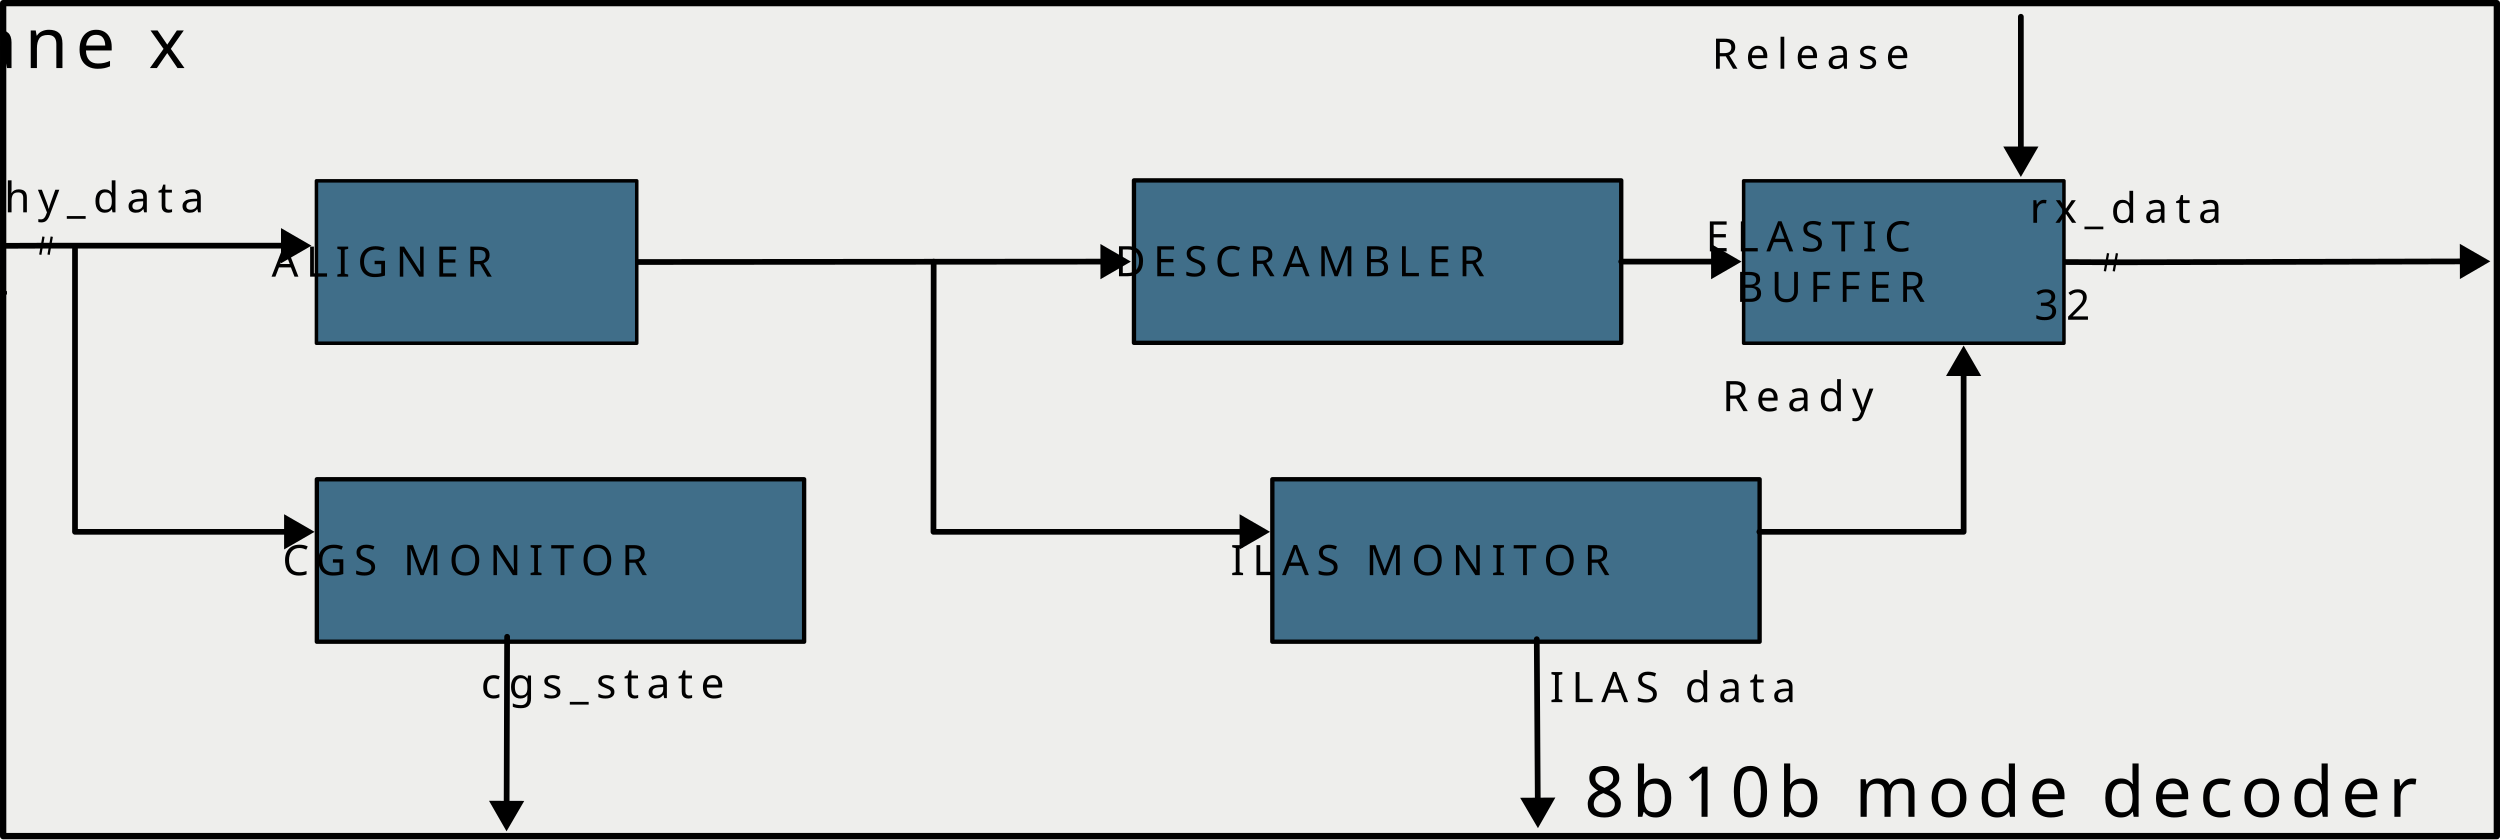
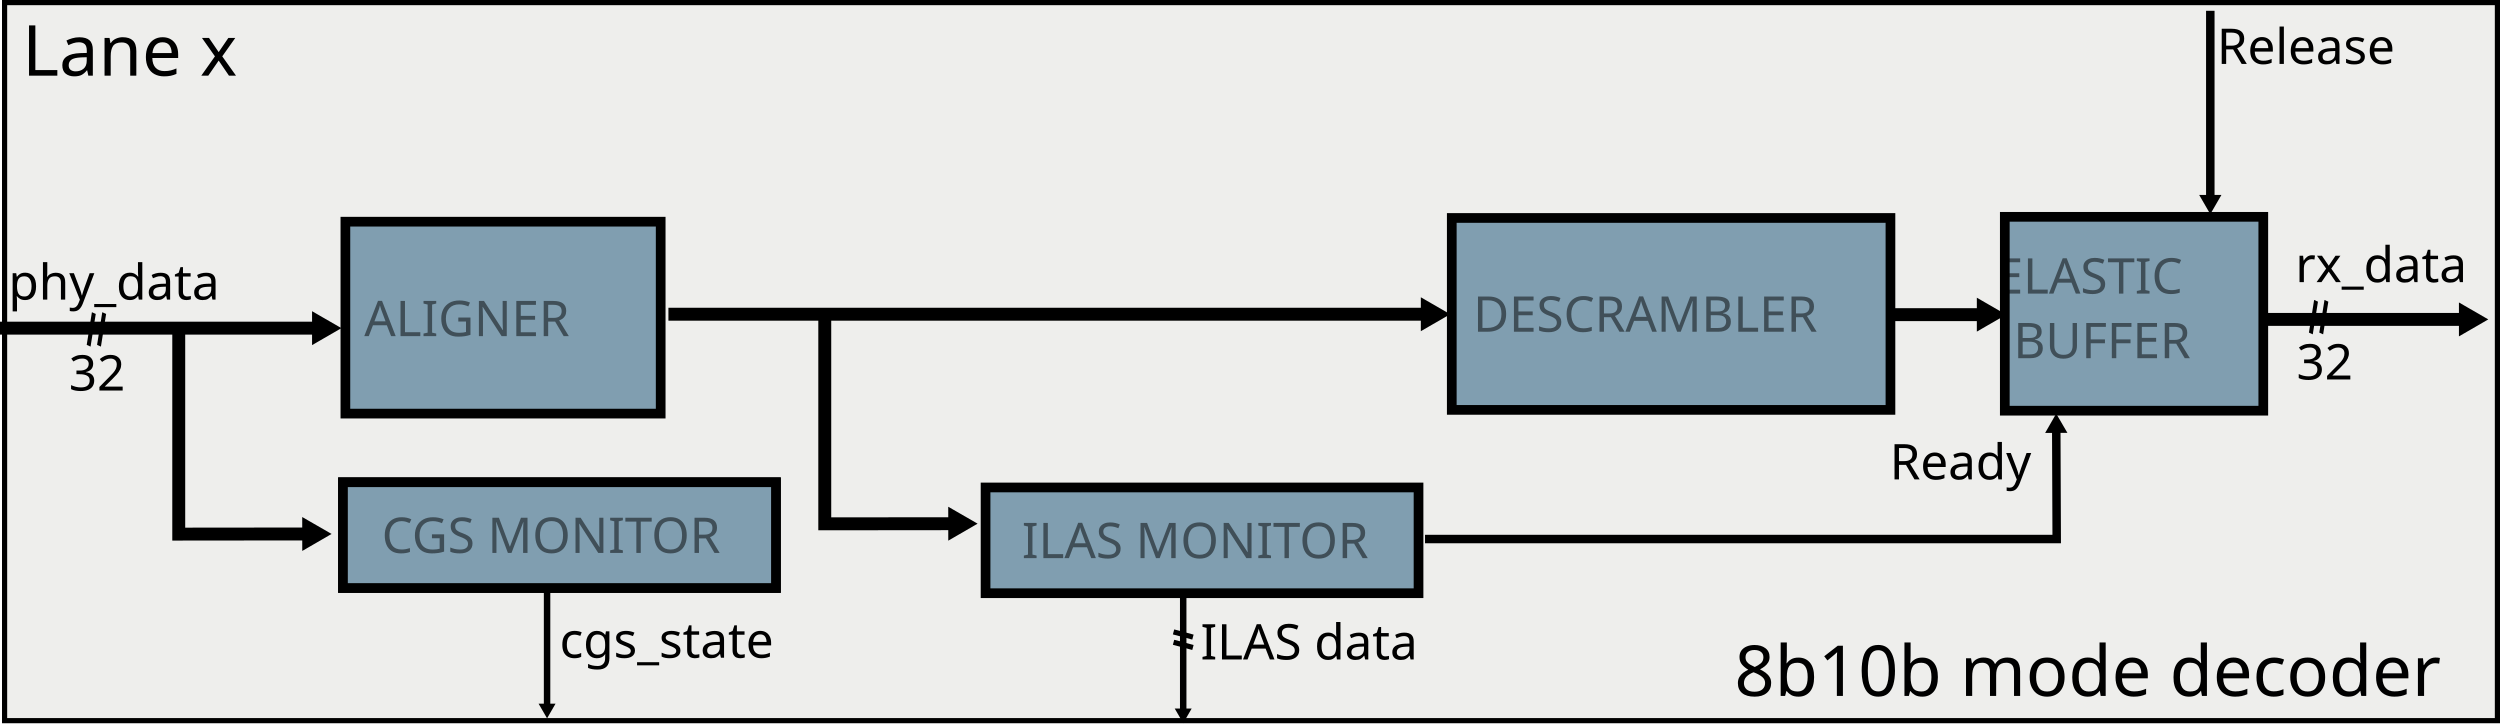
- <svg xmlns="http://www.w3.org/2000/svg" width="188.57mm" height="63.303mm" viewBox="0 0 712.707 239.257" version="1.1" id="svg1">
+ <svg xmlns="http://www.w3.org/2000/svg" width="188mm" height="54.388mm" viewBox="0 0 710.551 205.56" version="1.1" id="svg1">
  <defs id="defs1">
    <marker style="overflow:visible" id="Stop" refX="0" refY="0" orient="10" markerWidth="0.4" markerHeight="0.4" viewBox="0 0 1 1" preserveAspectRatio="xMidYMid">
      <path style="fill:none;stroke:context-stroke;stroke-width:1" d="M 0,4 V -4" id="path23" />
    </marker>
    <marker style="overflow:visible" id="Triangle" refX="0" refY="0" orient="auto-start-reverse" markerWidth="1" markerHeight="1" viewBox="0 0 1 1" preserveAspectRatio="xMidYMid">
      <path transform="scale(0.5)" style="fill:context-stroke;fill-rule:evenodd;stroke:context-stroke;stroke-width:1pt" d="M 5.77,0 -2.88,5 V -5 Z" id="path135" />
    </marker>
    <marker style="overflow:visible" id="Triangle-4" refX="0" refY="0" orient="auto-start-reverse" markerWidth="1" markerHeight="1" viewBox="0 0 1 1" preserveAspectRatio="xMidYMid">
      <path transform="scale(0.5)" style="fill:context-stroke;fill-rule:evenodd;stroke:context-stroke;stroke-width:1pt" d="M 5.77,0 -2.88,5 V -5 Z" id="path135-0" />
    </marker>
+     <linearGradient id="linearGradient4921" gradientTransform="matrix(0.00225797,0,0,8.3413105e-4,-1376.253,-1193.857)">
+       <stop id="stop4919" offset="0" style="stop-color:#809eb0;stop-opacity:1;" />
+     </linearGradient>
+     <marker orient="auto" refY="0" refX="0" id="TriangleOutS" style="overflow:visible">
+       <path id="path4063" d="M 1.231,0 -0.614,1.067 v -2.133 z" style="fill-rule:evenodd;stroke:#000000;stroke-width:0.213pt" />
+     </marker>
+     <marker orient="auto" refY="0" refX="0" id="marker10061" style="overflow:visible">
+       <path id="path10063" d="M 1.231,0 -0.614,1.067 v -2.133 z" style="fill-rule:evenodd;stroke:#000000;stroke-width:0.213pt" />
+     </marker>
+     <marker orient="auto" refY="0" refX="0" id="marker3" style="overflow:visible">
+       <path id="path3" d="M 1.231,0 -0.614,1.067 v -2.133 z" style="fill-rule:evenodd;stroke:#000000;stroke-width:0.213pt" />
+     </marker>
+     <marker orient="auto" refY="0" refX="0" id="marker4" style="overflow:visible">
+       <path id="path4" d="M 1.231,0 -0.614,1.067 v -2.133 z" style="fill-rule:evenodd;stroke:#000000;stroke-width:0.213pt" />
+     </marker>
+     <marker orient="auto" refY="0" refX="0" id="marker5" style="overflow:visible">
+       <path id="path5" d="M 1.231,0 -0.614,1.067 v -2.133 z" style="fill-rule:evenodd;stroke:#000000;stroke-width:0.213pt" />
+     </marker>
+     <marker orient="auto" refY="0" refX="0" id="marker6" style="overflow:visible">
+       <path id="path6" d="M 1.231,0 -0.614,1.067 v -2.133 z" style="fill-rule:evenodd;stroke:#000000;stroke-width:0.213pt" />
+     </marker>
+     <marker orient="auto" refY="0" refX="0" id="marker7" style="overflow:visible">
+       <path id="path7" d="M 1.231,0 -0.614,1.067 v -2.133 z" style="fill-rule:evenodd;stroke:#000000;stroke-width:0.213pt" />
+     </marker>
+     <marker orient="auto" refY="0" refX="0" id="marker8" style="overflow:visible">
+       <path id="path8" d="M 1.231,0 -0.614,1.067 v -2.133 z" style="fill-rule:evenodd;stroke:#000000;stroke-width:0.213pt" />
+     </marker>
+     <marker orient="auto" refY="0" refX="0" id="marker9" style="overflow:visible">
+       <path id="path9" d="M 1.231,0 -0.614,1.067 v -2.133 z" style="fill-rule:evenodd;stroke:#000000;stroke-width:0.213pt" />
+     </marker>
+     <marker orient="auto" refY="0" refX="0" id="marker10" style="overflow:visible">
+       <path id="path10" d="M 1.231,0 -0.614,1.067 v -2.133 z" style="fill-rule:evenodd;stroke:#000000;stroke-width:0.213pt" />
+     </marker>
  </defs>
-   <g id="layer1" transform="translate(447.9403,516.6083)">
-     <rect style="fill:#eeeeec;fill-opacity:1;stroke:#000000;stroke-width:1.795;stroke-linejoin:round;stroke-dasharray:none" id="rect1" width="710.912" height="237.462" x="-447.043" y="-515.711" />
-     <text xml:space="preserve" style="font-style:normal;font-variant:normal;font-weight:normal;font-stretch:normal;font-size:12px;font-family:sans-serif;-inkscape-font-specification:'sans-serif, Normal';font-variant-ligatures:normal;font-variant-caps:normal;font-variant-numeric:normal;font-variant-east-asian:normal;text-align:center;letter-spacing:2.158px;word-spacing:0px;text-anchor:middle;fill:#000000;fill-opacity:1;stroke:none;stroke-width:1.468;stroke-linejoin:round" x="39.998" y="-316.444" id="text2-1-4-2-9-58-6-0-0">
-       <tspan x="41.077" y="-316.444" id="tspan3-9-1-6-9-8-74-8-4" style="font-style:normal;font-variant:normal;font-weight:normal;font-stretch:normal;font-size:12px;font-family:sans-serif;-inkscape-font-specification:'sans-serif, Normal';font-variant-ligatures:normal;font-variant-caps:normal;font-variant-numeric:normal;font-variant-east-asian:normal;fill:#000000;stroke:none;stroke-width:1.468">ILAS data</tspan>
+   <g id="layer1" transform="translate(1089.136,847.6447)">
+     <rect y="-846.91" x="-1087.834" height="204.09" width="708.515" id="rect16023" style="fill:#eeeeec;fill-opacity:1;fill-rule:evenodd;stroke:#000000;stroke-width:1.469;stroke-linecap:square;stroke-linejoin:miter;stroke-miterlimit:4;stroke-dasharray:none;stroke-dashoffset:0;stroke-opacity:1" />
+     <rect y="-785.695" x="-676.512" height="54.548" width="124.681" id="rect16035" style="fill:url(#linearGradient4921);fill-opacity:1;fill-rule:evenodd;stroke:#000000;stroke-width:2.755;stroke-linecap:square;stroke-linejoin:miter;stroke-miterlimit:4;stroke-dasharray:none;stroke-dashoffset:0;stroke-opacity:1" />
+     <text xml:space="preserve" style="font-style:normal;font-variant:normal;font-weight:normal;font-stretch:normal;font-size:14px;line-height:0%;font-family:sans-serif;-inkscape-font-specification:'sans-serif, Normal';letter-spacing:0px;word-spacing:0px;opacity:0.5;fill:#000000;fill-opacity:1;stroke:none;stroke-width:0.367;font-variant-ligatures:normal;font-variant-caps:normal;font-variant-numeric:normal;font-variant-east-asian:normal" x="-670.422" y="-753.362" id="text16039">
+       <tspan style="font-style:normal;font-variant:normal;font-weight:normal;font-stretch:normal;font-size:14px;line-height:1.25;font-family:sans-serif;-inkscape-font-specification:'sans-serif, Normal';stroke-width:0.367;font-variant-ligatures:normal;font-variant-caps:normal;font-variant-numeric:normal;font-variant-east-asian:normal" id="tspan16037" x="-670.422" y="-753.362">DESCRAMBLER</tspan>
    </text>
-     <text xml:space="preserve" style="font-style:normal;font-variant:normal;font-weight:normal;font-stretch:normal;font-size:12px;font-family:sans-serif;-inkscape-font-specification:'sans-serif, Normal';font-variant-ligatures:normal;font-variant-caps:normal;font-variant-numeric:normal;font-variant-east-asian:normal;text-align:center;letter-spacing:2.158px;word-spacing:0px;text-anchor:middle;fill:#000000;fill-opacity:1;stroke:none;stroke-width:1.468;stroke-linejoin:round" x="133.499" y="-283.757" id="text2-1-4-2-9-58-6-0-0-7">
-       <tspan x="134.578" y="-283.757" id="tspan3-9-1-6-9-8-74-8-4-9" style="font-style:normal;font-variant:normal;font-weight:normal;font-stretch:normal;font-size:20px;font-family:Sans;-inkscape-font-specification:'Sans, Normal';font-variant-ligatures:normal;font-variant-caps:normal;font-variant-numeric:normal;font-variant-east-asian:normal;fill:#000000;stroke:none;stroke-width:1.468">8b10b mode decoder</tspan>
+     <rect y="-709.099" x="-809.02" height="30.057" width="123.06" id="rect16047" style="fill:url(#linearGradient4921);fill-opacity:1;fill-rule:evenodd;stroke:#000000;stroke-width:2.755;stroke-linecap:square;stroke-linejoin:miter;stroke-miterlimit:4;stroke-dasharray:none;stroke-dashoffset:0;stroke-opacity:1" />
+     <text xml:space="preserve" style="font-style:normal;font-variant:normal;font-weight:normal;font-stretch:normal;font-size:14px;line-height:0%;font-family:sans-serif;-inkscape-font-specification:'sans-serif, Normal';letter-spacing:0px;word-spacing:0px;opacity:0.5;fill:#000000;fill-opacity:1;stroke:none;stroke-width:0.367;font-variant-ligatures:normal;font-variant-caps:normal;font-variant-numeric:normal;font-variant-east-asian:normal" x="-798.69" y="-689.013" id="text16051">
+       <tspan style="font-style:normal;font-variant:normal;font-weight:normal;font-stretch:normal;font-size:14px;line-height:1.25;font-family:sans-serif;-inkscape-font-specification:'sans-serif, Normal';stroke-width:0.367;font-variant-ligatures:normal;font-variant-caps:normal;font-variant-numeric:normal;font-variant-east-asian:normal" id="tspan16049" x="-798.69" y="-689.013">ILAS MONITOR</tspan>
    </text>
-     <g id="g5" transform="matrix(0.4316858,0,0,0.4316858,-257.3944,-282.0089)">
-       <g id="g1" transform="translate(200.1735,-218.2678)">
-         <rect style="fill:#406e89;fill-opacity:1;stroke:#000000;stroke-width:2.868;stroke-linejoin:round" id="rect2-2-7" width="321.794" height="107.267" x="107.287" y="-206.048" />
-         <text xml:space="preserve" style="font-style:normal;font-variant:normal;font-weight:normal;font-stretch:normal;font-size:27.798px;font-family:sans-serif;-inkscape-font-specification:'sans-serif, Normal';font-variant-ligatures:normal;font-variant-caps:normal;font-variant-numeric:normal;font-variant-east-asian:normal;text-align:center;letter-spacing:5px;word-spacing:0px;text-anchor:middle;fill:#000000;fill-opacity:1;stroke:none;stroke-width:3.402;stroke-linejoin:round" x="266.83" y="-142.721" id="text2-1-9">
-           <tspan x="269.33" y="-142.721" id="tspan3-9-0" style="font-style:normal;font-variant:normal;font-weight:normal;font-stretch:normal;font-size:27.798px;font-family:sans-serif;-inkscape-font-specification:'sans-serif, Normal';font-variant-ligatures:normal;font-variant-caps:normal;font-variant-numeric:normal;font-variant-east-asian:normal;fill:#000000;stroke:none">DESCRAMBLER</tspan>
-         </text>
-       </g>
-       <g id="g2-2" transform="translate(905.5595,-62.91791)">
-         <g id="g9" transform="translate(-1245.007,42.02537)">
-           <rect style="fill:#406e89;fill-opacity:1;stroke:#000000;stroke-width:2.868;stroke-linejoin:round" id="rect2-2-7-1" width="321.794" height="107.267" x="107.287" y="-206.048" />
-           <text xml:space="preserve" style="font-style:normal;font-variant:normal;font-weight:normal;font-stretch:normal;font-size:27.798px;font-family:sans-serif;-inkscape-font-specification:'sans-serif, Normal';font-variant-ligatures:normal;font-variant-caps:normal;font-variant-numeric:normal;font-variant-east-asian:normal;text-align:center;letter-spacing:5px;word-spacing:0px;text-anchor:middle;fill:#000000;fill-opacity:1;stroke:none;stroke-width:3.402;stroke-linejoin:round" x="267.383" y="-142.721" id="text2-1-9-2">
-             <tspan x="269.883" y="-142.721" id="tspan3-9-0-5" style="font-style:normal;font-variant:normal;font-weight:normal;font-stretch:normal;font-size:27.798px;font-family:sans-serif;-inkscape-font-specification:'sans-serif, Normal';font-variant-ligatures:normal;font-variant-caps:normal;font-variant-numeric:normal;font-variant-east-asian:normal;fill:#000000;stroke:none">CGS MONITOR</tspan>
-           </text>
-         </g>
-         <g id="g2-7" transform="translate(-614.0029,42.02537)">
-           <rect style="fill:#406e89;fill-opacity:1;stroke:#000000;stroke-width:2.868;stroke-linejoin:round" id="rect2-2-7-0" width="321.794" height="107.267" x="107.287" y="-206.048" />
-           <text xml:space="preserve" style="font-style:normal;font-variant:normal;font-weight:normal;font-stretch:normal;font-size:27.798px;font-family:sans-serif;-inkscape-font-specification:'sans-serif, Normal';font-variant-ligatures:normal;font-variant-caps:normal;font-variant-numeric:normal;font-variant-east-asian:normal;text-align:center;letter-spacing:5px;word-spacing:0px;text-anchor:middle;fill:#000000;fill-opacity:1;stroke:none;stroke-width:3.402;stroke-linejoin:round" x="267.24" y="-142.721" id="text2-1-9-01">
-             <tspan x="269.74" y="-142.721" id="tspan3-9-0-0" style="font-style:normal;font-variant:normal;font-weight:normal;font-stretch:normal;font-size:27.798px;font-family:sans-serif;-inkscape-font-specification:'sans-serif, Normal';font-variant-ligatures:normal;font-variant-caps:normal;font-variant-numeric:normal;font-variant-east-asian:normal;fill:#000000;stroke:none">ILAS MONITOR</tspan>
-           </text>
-         </g>
-         <path style="fill:none;stroke:#000000;stroke-width:3.78;stroke-linecap:round;stroke-linejoin:round;stroke-dasharray:none;marker-end:url(#Triangle)" d="m -941.902,-307.494 328.359,-0.271" id="path15" />
-         <path style="fill:none;stroke:#000000;stroke-width:3.78;stroke-linecap:round;stroke-linejoin:round;stroke-dasharray:none;marker-end:url(#Triangle)" d="m -276.305,-307.765 66.043,10e-6" id="path16" />
-         <path style="fill:none;stroke:#000000;stroke-width:3.78;stroke-linecap:round;stroke-linejoin:round;stroke-dasharray:none;marker-mid:url(#Stop);marker-end:url(#Triangle)" d="m -1342.699,-318.194 23.394,-0.093 h 5.474 159.138" id="path17" />
-         <path style="fill:none;stroke:#000000;stroke-width:3.78;stroke-linecap:round;stroke-linejoin:round;stroke-dasharray:none;marker-end:url(#Triangle)" d="m -1297.433,-316.304 v 186.994 h 144.79" id="path18" />
-         <path style="fill:none;stroke:#000000;stroke-width:3.78;stroke-linecap:round;stroke-linejoin:round;stroke-dasharray:none;marker-end:url(#Triangle)" d="m -730.369,-307.759 -0.135,178.449 h 208.861" id="path19" />
-         <path style="fill:none;stroke:#000000;stroke-width:3.78;stroke-linecap:round;stroke-linejoin:round;stroke-dasharray:none;marker-end:url(#Triangle)" d="m -185.085,-129.31 h 134.896 l 2.7e-5,-109.606" id="path20" />
-         <path style="fill:none;stroke:#000000;stroke-width:3.78;stroke-linecap:round;stroke-linejoin:round;stroke-dasharray:none;marker-end:url(#Triangle)" d="m -12.394,-469.467 v 92.386" id="path21" />
-         <path style="fill:none;stroke:#000000;stroke-width:3.78;stroke-linecap:round;stroke-linejoin:round;stroke-dasharray:none;marker-mid:url(#Stop);marker-end:url(#Triangle)" d="m 16.064,-307.494 28.084,0.148 5.864,0.031 234.21,-0.589" id="path22" />
-       </g>
-       <g id="g2" transform="translate(594.222,-217.9965)">
-         <rect style="fill:#406e89;fill-opacity:1;stroke:#000000;stroke-width:2.325;stroke-linejoin:round" id="rect2-2-7-5" width="211.533" height="107.267" x="115.868" y="-206.048" />
-         <text xml:space="preserve" style="font-style:normal;font-variant:normal;font-weight:normal;font-stretch:normal;font-size:27.798px;font-family:sans-serif;-inkscape-font-specification:'sans-serif, Normal';font-variant-ligatures:normal;font-variant-caps:normal;font-variant-numeric:normal;font-variant-east-asian:normal;text-align:center;letter-spacing:5px;word-spacing:0px;text-anchor:middle;fill:#000000;fill-opacity:1;stroke:none;stroke-width:3.402;stroke-linejoin:round" x="223.353" y="-159.414" id="text2-1-9-0">
-           <tspan x="223.353" y="-159.414" id="tspan3-9-0-8" style="font-style:normal;font-variant:normal;font-weight:normal;font-stretch:normal;font-size:27.798px;font-family:sans-serif;-inkscape-font-specification:'sans-serif, Normal';font-variant-ligatures:normal;font-variant-caps:normal;font-variant-numeric:normal;font-variant-east-asian:normal;fill:#000000;stroke:none">ELASTIC</tspan>
-           <tspan x="225.853" y="-126.08" style="font-style:normal;font-variant:normal;font-weight:normal;font-stretch:normal;font-size:27.798px;font-family:sans-serif;-inkscape-font-specification:'sans-serif, Normal';font-variant-ligatures:normal;font-variant-caps:normal;font-variant-numeric:normal;font-variant-east-asian:normal;fill:#000000;stroke:none" id="tspan1">BUFFER</tspan>
-         </text>
-       </g>
-       <g id="g2-9" transform="translate(936.5938,-206.0809)">
-         <g id="g8" transform="translate(-1284.893,-11.91554)">
-           <rect style="fill:#406e89;fill-opacity:1;stroke:#000000;stroke-width:2.325;stroke-linejoin:round" id="rect2-2-7-5-0" width="211.533" height="107.267" x="115.868" y="-206.048" />
-           <text xml:space="preserve" style="font-style:normal;font-variant:normal;font-weight:normal;font-stretch:normal;font-size:27.798px;font-family:sans-serif;-inkscape-font-specification:'sans-serif, Normal';font-variant-ligatures:normal;font-variant-caps:normal;font-variant-numeric:normal;font-variant-east-asian:normal;text-align:center;letter-spacing:5px;word-spacing:0px;text-anchor:middle;fill:#000000;fill-opacity:1;stroke:none;stroke-width:3.402;stroke-linejoin:round" x="221.413" y="-142.734" id="text2-1-9-0-1">
-             <tspan x="223.913" y="-142.734" style="font-style:normal;font-variant:normal;font-weight:normal;font-stretch:normal;font-size:27.798px;font-family:sans-serif;-inkscape-font-specification:'sans-serif, Normal';font-variant-ligatures:normal;font-variant-caps:normal;font-variant-numeric:normal;font-variant-east-asian:normal;fill:#000000;stroke:none" id="tspan1-3">ALIGNER</tspan>
-           </text>
-         </g>
-       </g>
-       <text xml:space="preserve" style="font-style:normal;font-variant:normal;font-weight:normal;font-stretch:normal;font-size:46.33px;font-family:sans-serif;-inkscape-font-specification:'sans-serif, Normal';font-variant-ligatures:normal;font-variant-caps:normal;font-variant-numeric:normal;font-variant-east-asian:normal;text-align:center;letter-spacing:5px;word-spacing:0px;text-anchor:middle;fill:#000000;fill-opacity:1;stroke:none;stroke-width:3.402;stroke-linejoin:round" x="-347.357" y="-498.495" id="text2-1-4-2-9">
-         <tspan x="-344.857" y="-498.495" id="tspan3-9-1-6-9" style="font-style:normal;font-variant:normal;font-weight:normal;font-stretch:normal;font-size:46.33px;font-family:sans-serif;-inkscape-font-specification:'sans-serif, Normal';font-variant-ligatures:normal;font-variant-caps:normal;font-variant-numeric:normal;font-variant-east-asian:normal;fill:#000000;stroke:none">Lane x</tspan>
-       </text>
-       <text xml:space="preserve" style="font-style:normal;font-variant:normal;font-weight:normal;font-stretch:normal;font-size:27.798px;font-family:sans-serif;-inkscape-font-specification:'sans-serif, Normal';font-variant-ligatures:normal;font-variant-caps:normal;font-variant-numeric:normal;font-variant-east-asian:normal;text-align:center;letter-spacing:5px;word-spacing:0px;text-anchor:middle;fill:#000000;fill-opacity:1;stroke:none;stroke-width:3.402;stroke-linejoin:round" x="792.143" y="-498.059" id="text2-1-4-2-9-58">
-         <tspan x="794.643" y="-498.059" id="tspan3-9-1-6-9-8" style="font-style:normal;font-variant:normal;font-weight:normal;font-stretch:normal;font-size:27.798px;font-family:sans-serif;-inkscape-font-specification:'sans-serif, Normal';font-variant-ligatures:normal;font-variant-caps:normal;font-variant-numeric:normal;font-variant-east-asian:normal;fill:#000000;stroke:none">Release</tspan>
-       </text>
-       <text xml:space="preserve" style="font-style:normal;font-variant:normal;font-weight:normal;font-stretch:normal;font-size:27.798px;font-family:sans-serif;-inkscape-font-specification:'sans-serif, Normal';font-variant-ligatures:normal;font-variant-caps:normal;font-variant-numeric:normal;font-variant-east-asian:normal;text-align:center;letter-spacing:5px;word-spacing:0px;text-anchor:middle;fill:#000000;fill-opacity:1;stroke:none;stroke-width:3.402;stroke-linejoin:round" x="1000.272" y="-396.322" id="text2-1-4-2-9-58-6">
-         <tspan x="1002.772" y="-396.322" id="tspan3-9-1-6-9-8-74" style="font-style:normal;font-variant:normal;font-weight:normal;font-stretch:normal;font-size:27.798px;font-family:sans-serif;-inkscape-font-specification:'sans-serif, Normal';font-variant-ligatures:normal;font-variant-caps:normal;font-variant-numeric:normal;font-variant-east-asian:normal;fill:#000000;stroke:none">rx_data</tspan>
-       </text>
-       <text xml:space="preserve" style="font-style:normal;font-variant:normal;font-weight:normal;font-stretch:normal;font-size:27.798px;font-family:sans-serif;-inkscape-font-specification:'sans-serif, Normal';font-variant-ligatures:normal;font-variant-caps:normal;font-variant-numeric:normal;font-variant-east-asian:normal;text-align:center;letter-spacing:5px;word-spacing:0px;text-anchor:middle;fill:#000000;fill-opacity:1;stroke:none;stroke-width:3.402;stroke-linejoin:round" x="-345.827" y="-403.246" id="text2-1-4-2-9-58-6-0">
-         <tspan x="-343.327" y="-403.246" id="tspan3-9-1-6-9-8-74-8" style="font-style:normal;font-variant:normal;font-weight:normal;font-stretch:normal;font-size:27.798px;font-family:sans-serif;-inkscape-font-specification:'sans-serif, Normal';font-variant-ligatures:normal;font-variant-caps:normal;font-variant-numeric:normal;font-variant-east-asian:normal;fill:#000000;stroke:none">phy_data</tspan>
-       </text>
-       <text xml:space="preserve" style="font-style:normal;font-variant:normal;font-weight:normal;font-stretch:normal;font-size:27.798px;font-family:sans-serif;-inkscape-font-specification:'sans-serif, Normal';font-variant-ligatures:normal;font-variant-caps:normal;font-variant-numeric:normal;font-variant-east-asian:normal;text-align:center;letter-spacing:5px;word-spacing:0px;text-anchor:middle;fill:#000000;fill-opacity:1;stroke:none;stroke-width:3.402;stroke-linejoin:round" x="-5.621" y="-82.422" id="text2-1-4-2-9-58-6-0-4">
-         <tspan x="-3.121" y="-82.422" id="tspan3-9-1-6-9-8-74-8-3" style="font-style:normal;font-variant:normal;font-weight:normal;font-stretch:normal;font-size:27.798px;font-family:sans-serif;-inkscape-font-specification:'sans-serif, Normal';font-variant-ligatures:normal;font-variant-caps:normal;font-variant-numeric:normal;font-variant-east-asian:normal;fill:#000000;stroke:none">cgs_state</tspan>
-       </text>
-       <text xml:space="preserve" style="font-style:normal;font-variant:normal;font-weight:normal;font-stretch:normal;font-size:27.798px;font-family:sans-serif;-inkscape-font-specification:'sans-serif, Normal';font-variant-ligatures:normal;font-variant-caps:normal;font-variant-numeric:normal;font-variant-east-asian:normal;text-align:center;letter-spacing:5px;word-spacing:0px;text-anchor:middle;fill:#000000;fill-opacity:1;stroke:none;stroke-width:3.402;stroke-linejoin:round" x="958.331" y="-332.278" id="text2-1-4-2-9-58-1">
-         <tspan x="960.831" y="-332.278" id="tspan3-9-1-6-9-8-7" style="font-style:normal;font-variant:normal;font-weight:normal;font-stretch:normal;font-size:27.798px;font-family:sans-serif;-inkscape-font-specification:'sans-serif, Normal';font-variant-ligatures:normal;font-variant-caps:normal;font-variant-numeric:normal;font-variant-east-asian:normal;fill:#000000;stroke:none">32</tspan>
-       </text>
-       <text xml:space="preserve" style="font-style:normal;font-variant:normal;font-weight:normal;font-stretch:normal;font-size:27.798px;font-family:sans-serif;-inkscape-font-specification:'sans-serif, Normal';font-variant-ligatures:normal;font-variant-caps:normal;font-variant-numeric:normal;font-variant-east-asian:normal;text-align:center;letter-spacing:5px;word-spacing:0px;text-anchor:middle;fill:#000000;fill-opacity:1;stroke:none;stroke-width:3.402;stroke-linejoin:round" x="-415.95" y="-348.958" id="text2-1-4-2-9-58-1-6">
-         <tspan x="-413.45" y="-348.958" id="tspan3-9-1-6-9-8-7-7" style="font-style:normal;font-variant:normal;font-weight:normal;font-stretch:normal;font-size:27.798px;font-family:sans-serif;-inkscape-font-specification:'sans-serif, Normal';font-variant-ligatures:normal;font-variant-caps:normal;font-variant-numeric:normal;font-variant-east-asian:normal;fill:#000000;stroke:none">32</tspan>
-       </text>
-       <text xml:space="preserve" style="font-style:normal;font-variant:normal;font-weight:normal;font-stretch:normal;font-size:27.798px;font-family:sans-serif;-inkscape-font-specification:'sans-serif, Normal';font-variant-ligatures:normal;font-variant-caps:normal;font-variant-numeric:normal;font-variant-east-asian:normal;text-align:center;letter-spacing:5px;word-spacing:0px;text-anchor:middle;fill:#000000;fill-opacity:1;stroke:none;stroke-width:3.402;stroke-linejoin:round" x="783.687" y="-271.923" id="text2-1-4-2-9-58-5">
-         <tspan x="786.187" y="-271.923" id="tspan3-9-1-6-9-8-0" style="font-style:normal;font-variant:normal;font-weight:normal;font-stretch:normal;font-size:27.798px;font-family:sans-serif;-inkscape-font-specification:'sans-serif, Normal';font-variant-ligatures:normal;font-variant-caps:normal;font-variant-numeric:normal;font-variant-east-asian:normal;fill:#000000;stroke:none">Ready</tspan>
-       </text>
-     </g>
-     <path style="fill:none;stroke:#000000;stroke-width:1.632;stroke-linecap:round;stroke-linejoin:round;stroke-dasharray:none;marker-end:url(#Triangle-4)" d="m -303.37,-335.077 -0.148,49.672" id="path24" />
-     <path style="fill:none;stroke:#000000;stroke-width:1.632;stroke-linecap:round;stroke-linejoin:round;stroke-dasharray:none;marker-end:url(#Triangle-4)" d="m -9.836,-334.385 0.303,48.073" id="path25" />
+     <path id="path16055" d="M -1429.512,553.732 H -1190.4" style="fill:none;stroke:#000000;stroke-width:9.603;stroke-linecap:butt;stroke-linejoin:miter;stroke-miterlimit:4;stroke-dasharray:none;stroke-opacity:1;marker-end:url(#TriangleOutS)" transform="matrix(0.3825427,0,0,0.3825427,-542.2864,-966.2047)" />
+     <text id="text16061" y="-826.143" x="-1082.825" style="font-style:normal;font-variant:normal;font-weight:normal;font-stretch:normal;font-size:20px;line-height:0%;font-family:sans-serif;-inkscape-font-specification:'sans-serif, Normal';font-variant-ligatures:normal;font-variant-caps:normal;font-variant-numeric:normal;font-variant-east-asian:normal;letter-spacing:0px;word-spacing:0px;fill:#000000;fill-opacity:1;stroke:none;stroke-width:0.367" xml:space="preserve">
+       <tspan style="font-style:normal;font-variant:normal;font-weight:normal;font-stretch:normal;font-size:20px;line-height:1.25;font-family:sans-serif;-inkscape-font-specification:'sans-serif, Normal';font-variant-ligatures:normal;font-variant-caps:normal;font-variant-numeric:normal;font-variant-east-asian:normal;stroke-width:0.367" y="-826.143" x="-1082.825" id="tspan16059">Lane x</tspan>
+     </text>
+     <rect y="-710.581" x="-991.658" height="30.057" width="123.06" id="rect16063" style="fill:url(#linearGradient4921);fill-opacity:1;fill-rule:evenodd;stroke:#000000;stroke-width:2.755;stroke-linecap:square;stroke-linejoin:miter;stroke-miterlimit:4;stroke-dasharray:none;stroke-dashoffset:0;stroke-opacity:1" />
+     <rect style="fill:url(#linearGradient4921);fill-opacity:1;fill-rule:evenodd;stroke:#000000;stroke-width:2.755;stroke-linecap:square;stroke-linejoin:miter;stroke-miterlimit:4;stroke-dasharray:none;stroke-dashoffset:0;stroke-opacity:1" id="rect16065" width="123.06" height="30.057" x="-991.658" y="-710.581" />
+     <text xml:space="preserve" style="font-style:normal;font-variant:normal;font-weight:normal;font-stretch:normal;font-size:14px;line-height:0%;font-family:sans-serif;-inkscape-font-specification:'sans-serif, Normal';letter-spacing:0px;word-spacing:0px;opacity:0.5;fill:#000000;fill-opacity:1;stroke:none;stroke-width:0.367;font-variant-ligatures:normal;font-variant-caps:normal;font-variant-numeric:normal;font-variant-east-asian:normal" x="-980.638" y="-690.495" id="text16071">
+       <tspan style="font-style:normal;font-variant:normal;font-weight:normal;font-stretch:normal;font-size:14px;line-height:1.25;font-family:sans-serif;-inkscape-font-specification:'sans-serif, Normal';stroke-width:0.367;font-variant-ligatures:normal;font-variant-caps:normal;font-variant-numeric:normal;font-variant-east-asian:normal" id="tspan16069" x="-980.638" y="-690.495">CGS MONITOR</tspan>
+     </text>
+     <text id="text16093" y="-660.21" x="-747.925" style="font-style:normal;font-variant:normal;font-weight:normal;font-stretch:normal;font-size:14px;line-height:0%;font-family:sans-serif;-inkscape-font-specification:'sans-serif, ';font-variant-ligatures:normal;font-variant-caps:normal;font-variant-numeric:normal;font-variant-east-asian:normal;letter-spacing:0px;word-spacing:0px;fill:#000000;fill-opacity:1;stroke:none;stroke-width:0.367" xml:space="preserve">
+       <tspan style="font-style:normal;font-variant:normal;font-weight:normal;font-stretch:normal;font-size:14px;line-height:1.25;font-family:sans-serif;-inkscape-font-specification:'sans-serif, ';font-variant-ligatures:normal;font-variant-caps:normal;font-variant-numeric:normal;font-variant-east-asian:normal;stroke-width:0.367" y="-660.21" x="-747.925" id="tspan16091">ILAS data</tspan>
+     </text>
+     <path style="fill:none;stroke:#000000;stroke-width:4.267;stroke-linecap:butt;stroke-linejoin:miter;stroke-miterlimit:4;stroke-dasharray:none;stroke-opacity:1" d="m 374.379,557.186 4.287,-16" id="path16095" transform="matrix(0,0.3443848,-0.3443848,0,-563.7039,-796.9726)" />
+     <path id="path16097" d="m 382.933,557.186 4.287,-16" style="fill:none;stroke:#000000;stroke-width:4.267;stroke-linecap:butt;stroke-linejoin:miter;stroke-miterlimit:4;stroke-dasharray:none;stroke-opacity:1" transform="matrix(0,0.3443848,-0.3443848,0,-563.7039,-796.9726)" />
+     <path id="path16101" d="m -1038.333,-754.147 v 58.307 l 37.875,-0.041" style="fill:none;stroke:#000000;stroke-width:3.673;stroke-linecap:butt;stroke-linejoin:miter;stroke-miterlimit:4;stroke-dasharray:none;stroke-opacity:1;marker-end:url(#marker10061)" />
+     <text xml:space="preserve" style="font-style:normal;font-variant:normal;font-weight:normal;font-stretch:normal;font-size:20px;line-height:0%;font-family:sans-serif;-inkscape-font-specification:'sans-serif, Normal';font-variant-ligatures:normal;font-variant-caps:normal;font-variant-numeric:normal;font-variant-east-asian:normal;letter-spacing:0px;word-spacing:0px;fill:#000000;fill-opacity:1;stroke:none;stroke-width:0.367" x="-596.177" y="-649.837" id="text16111">
+       <tspan id="tspan16109" x="-596.177" y="-649.837" style="font-style:normal;font-variant:normal;font-weight:normal;font-stretch:normal;font-size:20px;line-height:1.25;font-family:sans-serif;-inkscape-font-specification:'sans-serif, Normal';font-variant-ligatures:normal;font-variant-caps:normal;font-variant-numeric:normal;font-variant-east-asian:normal;stroke-width:0.367">8b10b mode decoder</tspan>
+     </text>
+     <path id="path16113" d="M -123.733,407.455 H 53.333" style="fill:none;stroke:#000000;stroke-width:24.647;stroke-linecap:butt;stroke-linejoin:miter;stroke-miterlimit:4;stroke-dasharray:none;stroke-opacity:1;marker-end:url(#marker10061)" transform="matrix(0.1490393,0,0,0.1490393,-532.4512,-818.9425)" />
+     <path id="path16125" d="m -960,704.386 v 102.4" style="fill:none;stroke:#000000;stroke-width:5.537;stroke-linecap:butt;stroke-linejoin:miter;stroke-miterlimit:4;stroke-dasharray:none;stroke-opacity:1;marker-end:url(#marker10061)" transform="matrix(0.3317197,0,0,0.3317197,-615.1969,-913.8839)" />
+     <rect y="-786.019" x="-519.331" height="55.102" width="73.469" id="rect20488" style="vector-effect:none;fill:url(#linearGradient4921);fill-opacity:1;fill-rule:evenodd;stroke:#000000;stroke-width:2.755;stroke-linecap:square;stroke-linejoin:miter;stroke-miterlimit:4;stroke-dasharray:none;stroke-dashoffset:0;stroke-opacity:1" />
+     <text id="text20494" y="-764.208" x="-482.597" style="font-style:normal;font-variant:normal;font-weight:normal;font-stretch:normal;font-size:14px;line-height:0%;font-family:sans-serif;-inkscape-font-specification:'sans-serif, Normal';letter-spacing:0px;word-spacing:0px;opacity:0.5;fill:#000000;fill-opacity:1;stroke:none;stroke-width:0.367;font-variant-ligatures:normal;font-variant-caps:normal;font-variant-numeric:normal;font-variant-east-asian:normal" xml:space="preserve">
+       <tspan style="font-style:normal;font-variant:normal;font-weight:normal;font-stretch:normal;font-size:14px;line-height:1.25;font-family:sans-serif;-inkscape-font-specification:'sans-serif, Normal';text-align:center;text-anchor:middle;stroke-width:0.367;font-variant-ligatures:normal;font-variant-caps:normal;font-variant-numeric:normal;font-variant-east-asian:normal" y="-764.208" x="-482.597" id="tspan20490">ELASTIC</tspan>
+       <tspan style="font-style:normal;font-variant:normal;font-weight:normal;font-stretch:normal;font-size:14px;line-height:1.25;font-family:sans-serif;-inkscape-font-specification:'sans-serif, Normal';text-align:center;text-anchor:middle;stroke-width:0.367;font-variant-ligatures:normal;font-variant-caps:normal;font-variant-numeric:normal;font-variant-east-asian:normal" id="tspan20492" y="-745.841" x="-482.597">BUFFER</tspan>
+     </text>
+     <path transform="matrix(0.3267936,0,0,0.3267936,-404.9079,-890.0167)" style="fill:none;stroke:#000000;stroke-width:11.241;stroke-linecap:butt;stroke-linejoin:miter;stroke-miterlimit:4;stroke-dasharray:none;stroke-opacity:1;marker-end:url(#marker10061)" d="M -123.733,407.455 H 53.333" id="path20498" />
+     <path style="fill:none;stroke:#000000;stroke-width:3.287;stroke-linecap:butt;stroke-linejoin:miter;stroke-miterlimit:4;stroke-dasharray:none;stroke-opacity:1" d="m 374.379,557.186 4.287,-16" id="path20502" transform="matrix(0.3443848,0,0,0.580241,-561.2761,-1076.169)" />
+     <path id="path20504" d="m 382.933,557.186 4.287,-16" style="fill:none;stroke:#000000;stroke-width:3.287;stroke-linecap:butt;stroke-linejoin:miter;stroke-miterlimit:4;stroke-dasharray:none;stroke-opacity:1" transform="matrix(0.3443848,0,0,0.580241,-561.2761,-1076.169)" />
+     <text xml:space="preserve" style="font-style:normal;font-variant:normal;font-weight:normal;font-stretch:normal;font-size:14px;line-height:1.25;font-family:sans-serif;-inkscape-font-specification:'sans-serif, ';font-variant-ligatures:normal;font-variant-caps:normal;font-variant-numeric:normal;font-variant-east-asian:normal;letter-spacing:0px;word-spacing:0px;fill:#000000;fill-opacity:1;stroke:none;stroke-width:0.344" x="-436.413" y="-739.784" id="text20510">
+       <tspan id="tspan20508" x="-436.413" y="-739.784" style="font-style:normal;font-variant:normal;font-weight:normal;font-stretch:normal;font-size:14px;font-family:sans-serif;-inkscape-font-specification:'sans-serif, ';font-variant-ligatures:normal;font-variant-caps:normal;font-variant-numeric:normal;font-variant-east-asian:normal;stroke-width:0.344">32</tspan>
+     </text>
+     <text xml:space="preserve" style="font-style:normal;font-variant:normal;font-weight:normal;font-stretch:normal;font-size:14px;line-height:1.25;font-family:sans-serif;-inkscape-font-specification:'sans-serif, ';font-variant-ligatures:normal;font-variant-caps:normal;font-variant-numeric:normal;font-variant-east-asian:normal;letter-spacing:0px;word-spacing:0px;fill:#000000;fill-opacity:1;stroke:none;stroke-width:0.344" x="-436.749" y="-767.453" id="text20514">
+       <tspan id="tspan20512" x="-436.749" y="-767.453" style="font-style:normal;font-variant:normal;font-weight:normal;font-stretch:normal;font-size:14px;font-family:sans-serif;-inkscape-font-specification:'sans-serif, ';font-variant-ligatures:normal;font-variant-caps:normal;font-variant-numeric:normal;font-variant-east-asian:normal;stroke-width:0.344">rx_data</tspan>
+     </text>
+     <path id="path20516" d="m 374.379,557.186 4.287,-16" style="fill:none;stroke:#000000;stroke-width:3.287;stroke-linecap:butt;stroke-linejoin:miter;stroke-miterlimit:4;stroke-dasharray:none;stroke-opacity:1" transform="matrix(0.3443848,0,0,0.580241,-1192.874,-1072.682)" />
+     <path style="fill:none;stroke:#000000;stroke-width:3.287;stroke-linecap:butt;stroke-linejoin:miter;stroke-miterlimit:4;stroke-dasharray:none;stroke-opacity:1" d="m 382.933,557.186 4.287,-16" id="path20518" transform="matrix(0.3443848,0,0,0.580241,-1192.874,-1072.682)" />
+     <text id="text20524" y="-736.641" x="-1069.562" style="font-style:normal;font-variant:normal;font-weight:normal;font-stretch:normal;font-size:14px;line-height:1.25;font-family:sans-serif;-inkscape-font-specification:'sans-serif, ';font-variant-ligatures:normal;font-variant-caps:normal;font-variant-numeric:normal;font-variant-east-asian:normal;letter-spacing:0px;word-spacing:0px;fill:#000000;fill-opacity:1;stroke:none;stroke-width:0.344" xml:space="preserve">
+       <tspan y="-736.641" x="-1069.562" id="tspan20522" style="font-style:normal;font-variant:normal;font-weight:normal;font-stretch:normal;font-size:14px;font-family:sans-serif;-inkscape-font-specification:'sans-serif, ';font-variant-ligatures:normal;font-variant-caps:normal;font-variant-numeric:normal;font-variant-east-asian:normal;stroke-width:0.344">32</tspan>
+     </text>
+     <text id="text20528" y="-762.499" x="-1086.726" style="font-style:normal;font-variant:normal;font-weight:normal;font-stretch:normal;font-size:14px;line-height:1.25;font-family:sans-serif;-inkscape-font-specification:'sans-serif, ';font-variant-ligatures:normal;font-variant-caps:normal;font-variant-numeric:normal;font-variant-east-asian:normal;letter-spacing:0px;word-spacing:0px;fill:#000000;fill-opacity:1;stroke:none;stroke-width:0.344" xml:space="preserve">
+       <tspan y="-762.499" x="-1086.726" id="tspan20526" style="font-style:normal;font-variant:normal;font-weight:normal;font-stretch:normal;font-size:14px;font-family:sans-serif;-inkscape-font-specification:'sans-serif, ';font-variant-ligatures:normal;font-variant-caps:normal;font-variant-numeric:normal;font-variant-east-asian:normal;stroke-width:0.344">phy_data</tspan>
+     </text>
+     <text id="text20532" y="-829.473" x="-459.041" style="font-style:normal;font-variant:normal;font-weight:normal;font-stretch:normal;font-size:14px;line-height:0%;font-family:sans-serif;-inkscape-font-specification:'sans-serif, ';font-variant-ligatures:normal;font-variant-caps:normal;font-variant-numeric:normal;font-variant-east-asian:normal;letter-spacing:0px;word-spacing:0px;fill:#000000;fill-opacity:1;stroke:none;stroke-width:0.367" xml:space="preserve">
+       <tspan style="font-style:normal;font-variant:normal;font-weight:normal;font-stretch:normal;font-size:14px;line-height:1.25;font-family:sans-serif;-inkscape-font-specification:'sans-serif, ';font-variant-ligatures:normal;font-variant-caps:normal;font-variant-numeric:normal;font-variant-east-asian:normal;stroke-width:0.367" y="-829.473" x="-459.041" id="tspan20530">Release</tspan>
+     </text>
+     <path id="path20534" d="M -123.733,407.455 H 53.333" style="fill:none;stroke:#000000;stroke-width:7.882;stroke-linecap:butt;stroke-linejoin:miter;stroke-miterlimit:4;stroke-dasharray:none;stroke-opacity:1;marker-end:url(#marker10061)" transform="matrix(0,0.3058409,0.3058409,0,-585.5389,-806.7355)" />
+     <rect y="-784.637" x="-990.97" height="54.548" width="89.614" id="rect20538" style="fill:url(#linearGradient4921);fill-opacity:1;fill-rule:evenodd;stroke:#000000;stroke-width:2.755;stroke-linecap:square;stroke-linejoin:miter;stroke-miterlimit:4;stroke-dasharray:none;stroke-dashoffset:0;stroke-opacity:1" />
+     <path transform="matrix(3.343625,0,0,3.343625,999.7081,-2112.702)" id="path20548" d="m -567.906,405.059 h 64.788" style="fill:none;stroke:#000000;stroke-width:1.099;stroke-linecap:butt;stroke-linejoin:miter;stroke-miterlimit:4;stroke-dasharray:none;stroke-opacity:1;marker-end:url(#TriangleOutS)" />
+     <path id="path20635" d="m -684.117,-694.447 h 179.538 l -0.129,-31.983" style="fill:none;stroke:#000000;stroke-width:2.411;stroke-linecap:butt;stroke-linejoin:miter;stroke-miterlimit:4;stroke-dasharray:none;stroke-opacity:1;marker-end:url(#marker10061)" />
+     <text id="text20639" y="-711.399" x="-552.032" style="font-style:normal;font-variant:normal;font-weight:normal;font-stretch:normal;font-size:14px;line-height:0%;font-family:sans-serif;-inkscape-font-specification:'sans-serif, ';font-variant-ligatures:normal;font-variant-caps:normal;font-variant-numeric:normal;font-variant-east-asian:normal;letter-spacing:0px;word-spacing:0px;fill:#000000;fill-opacity:1;stroke:none;stroke-width:0.367" xml:space="preserve">
+       <tspan style="font-style:normal;font-variant:normal;font-weight:normal;font-stretch:normal;font-size:14px;line-height:1.25;font-family:sans-serif;-inkscape-font-specification:'sans-serif, ';font-variant-ligatures:normal;font-variant-caps:normal;font-variant-numeric:normal;font-variant-east-asian:normal;stroke-width:0.367" y="-711.399" x="-552.032" id="tspan20637">Ready</tspan>
+     </text>
+     <path style="fill:none;stroke:#000000;stroke-width:3.673;stroke-linecap:butt;stroke-linejoin:miter;stroke-miterlimit:4;stroke-dasharray:none;stroke-opacity:1;marker-end:url(#marker10061)" d="m -854.721,-757.069 v 58.307 l 37.875,-0.041" id="path20647" />
+     <path transform="matrix(0.3317197,0,0,0.3317197,-434.3949,-912.5064)" style="fill:none;stroke:#000000;stroke-width:5.537;stroke-linecap:butt;stroke-linejoin:miter;stroke-miterlimit:4;stroke-dasharray:none;stroke-opacity:1;marker-end:url(#marker10061)" d="m -960,704.386 v 102.4" id="path20649" />
+     <text xml:space="preserve" style="font-style:normal;font-variant:normal;font-weight:normal;font-stretch:normal;font-size:14px;line-height:0%;font-family:sans-serif;-inkscape-font-specification:'sans-serif, ';font-variant-ligatures:normal;font-variant-caps:normal;font-variant-numeric:normal;font-variant-east-asian:normal;letter-spacing:0px;word-spacing:0px;fill:#000000;fill-opacity:1;stroke:none;stroke-width:0.367" x="-930.076" y="-660.697" id="text20659">
+       <tspan id="tspan20657" x="-930.076" y="-660.697" style="font-style:normal;font-variant:normal;font-weight:normal;font-stretch:normal;font-size:14px;line-height:1.25;font-family:sans-serif;-inkscape-font-specification:'sans-serif, ';font-variant-ligatures:normal;font-variant-caps:normal;font-variant-numeric:normal;font-variant-east-asian:normal;stroke-width:0.367">cgs_state</tspan>
+     </text>
+     <text id="text20544" y="-752.104" x="-947.331" style="font-style:normal;font-variant:normal;font-weight:normal;font-stretch:normal;font-size:14px;line-height:0%;font-family:sans-serif;-inkscape-font-specification:'sans-serif, Normal';letter-spacing:0px;word-spacing:0px;opacity:0.5;fill:#000000;fill-opacity:1;stroke:none;stroke-width:0.367;font-variant-ligatures:normal;font-variant-caps:normal;font-variant-numeric:normal;font-variant-east-asian:normal" xml:space="preserve">
+       <tspan style="font-style:normal;font-variant:normal;font-weight:normal;font-stretch:normal;font-size:14px;line-height:1.25;font-family:sans-serif;-inkscape-font-specification:'sans-serif, Normal';text-align:center;text-anchor:middle;stroke-width:0.367;font-variant-ligatures:normal;font-variant-caps:normal;font-variant-numeric:normal;font-variant-east-asian:normal" id="tspan20542" y="-752.104" x="-947.331">ALIGNER</tspan>
+     </text>
  </g>
</svg>
